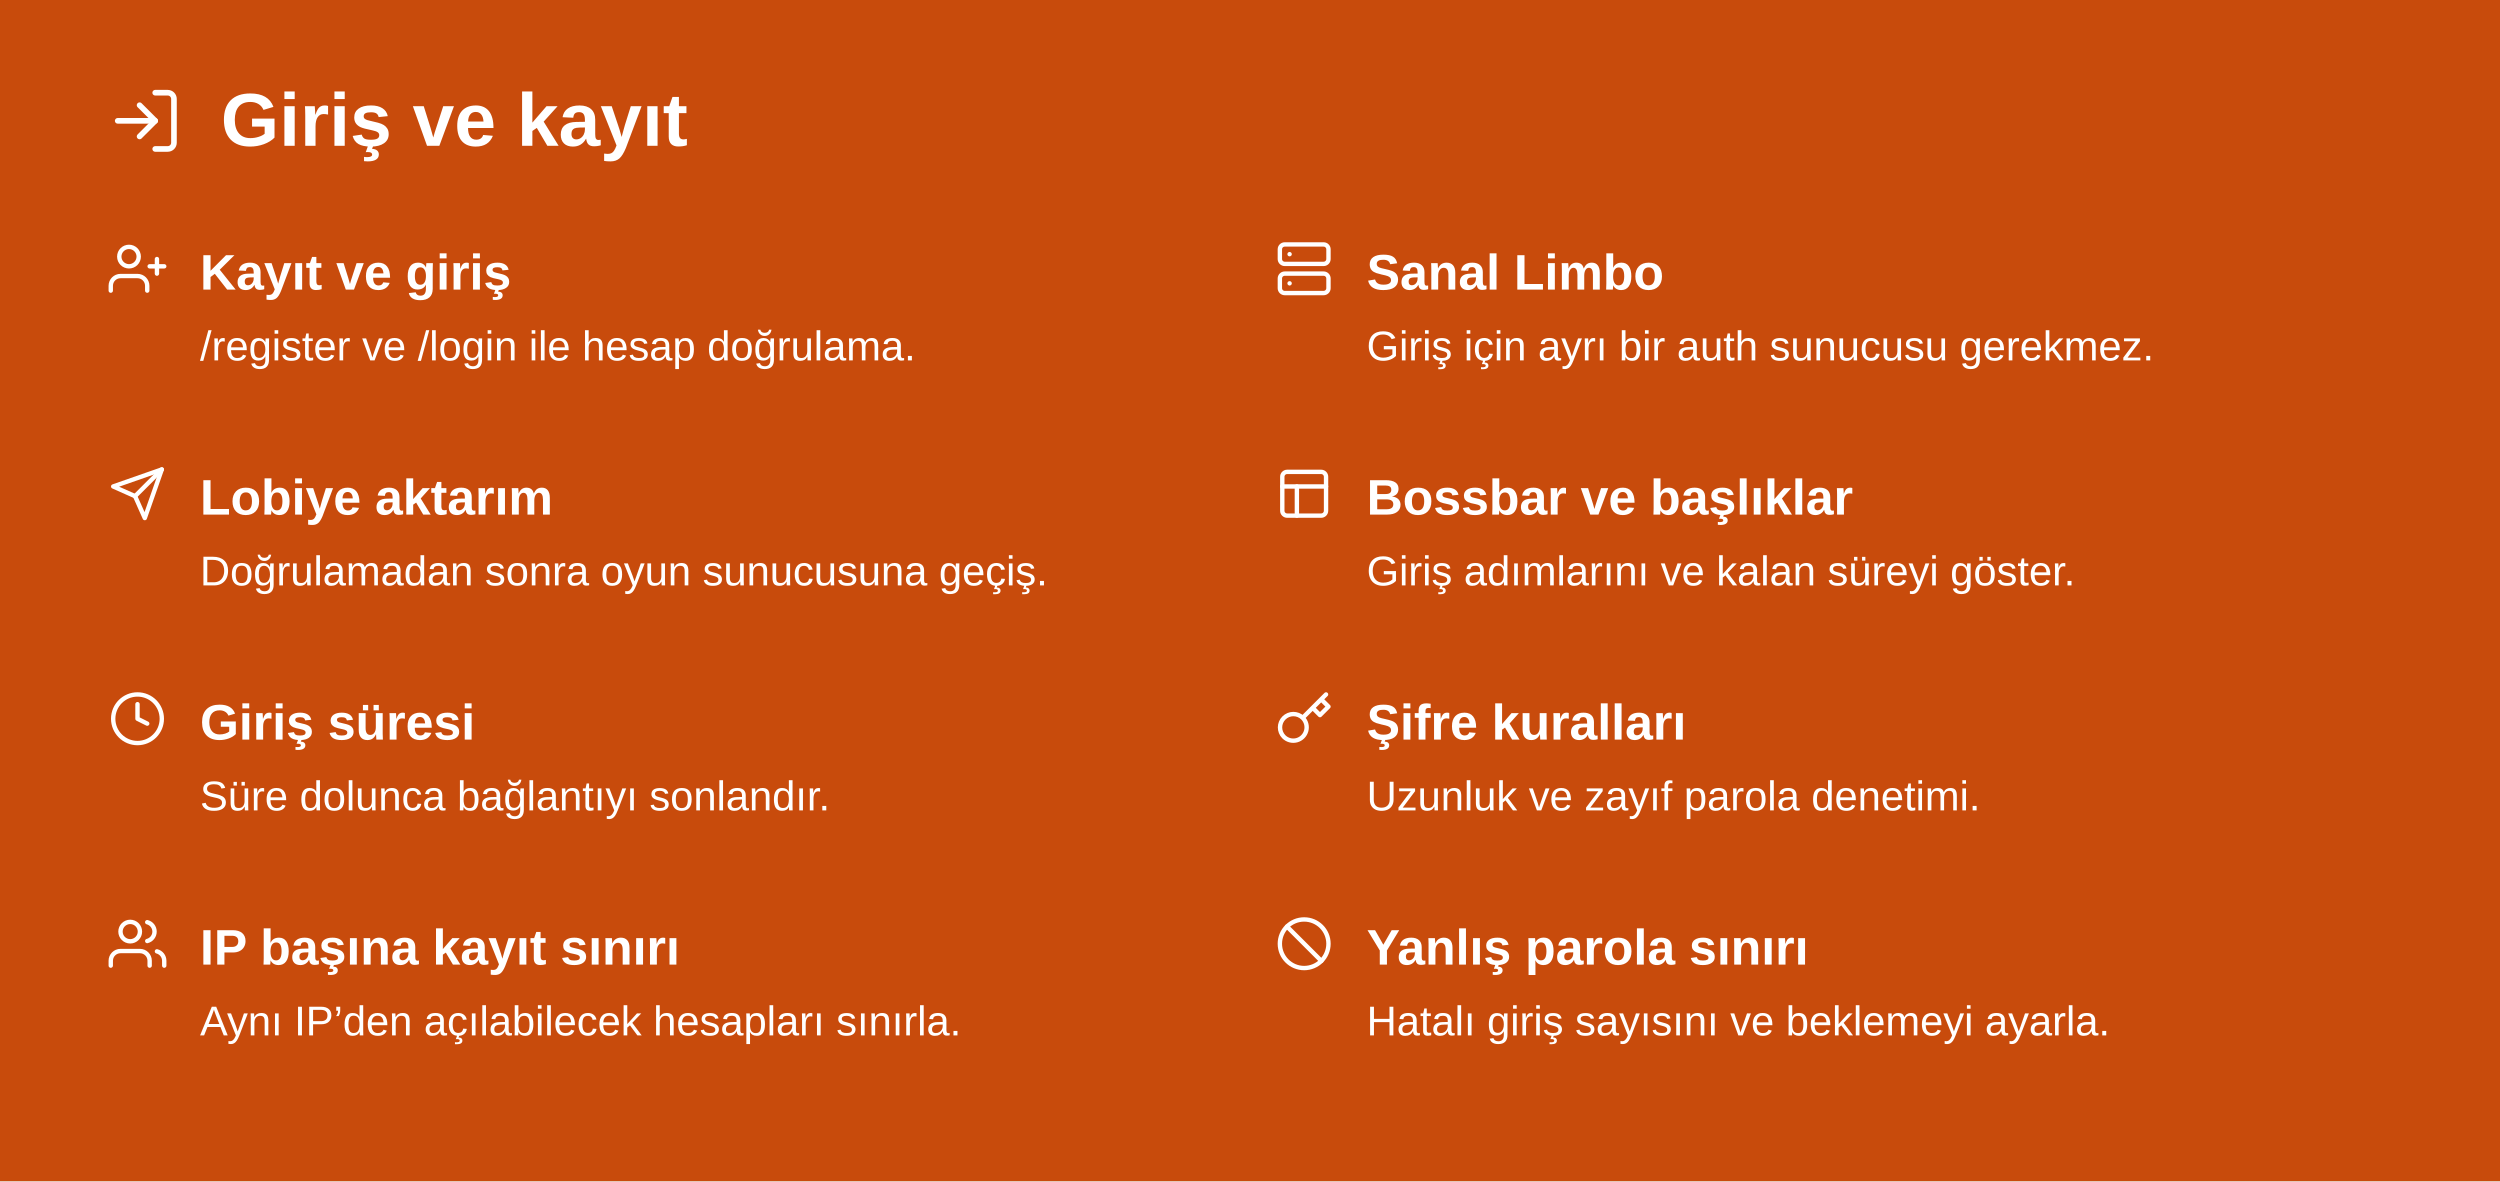
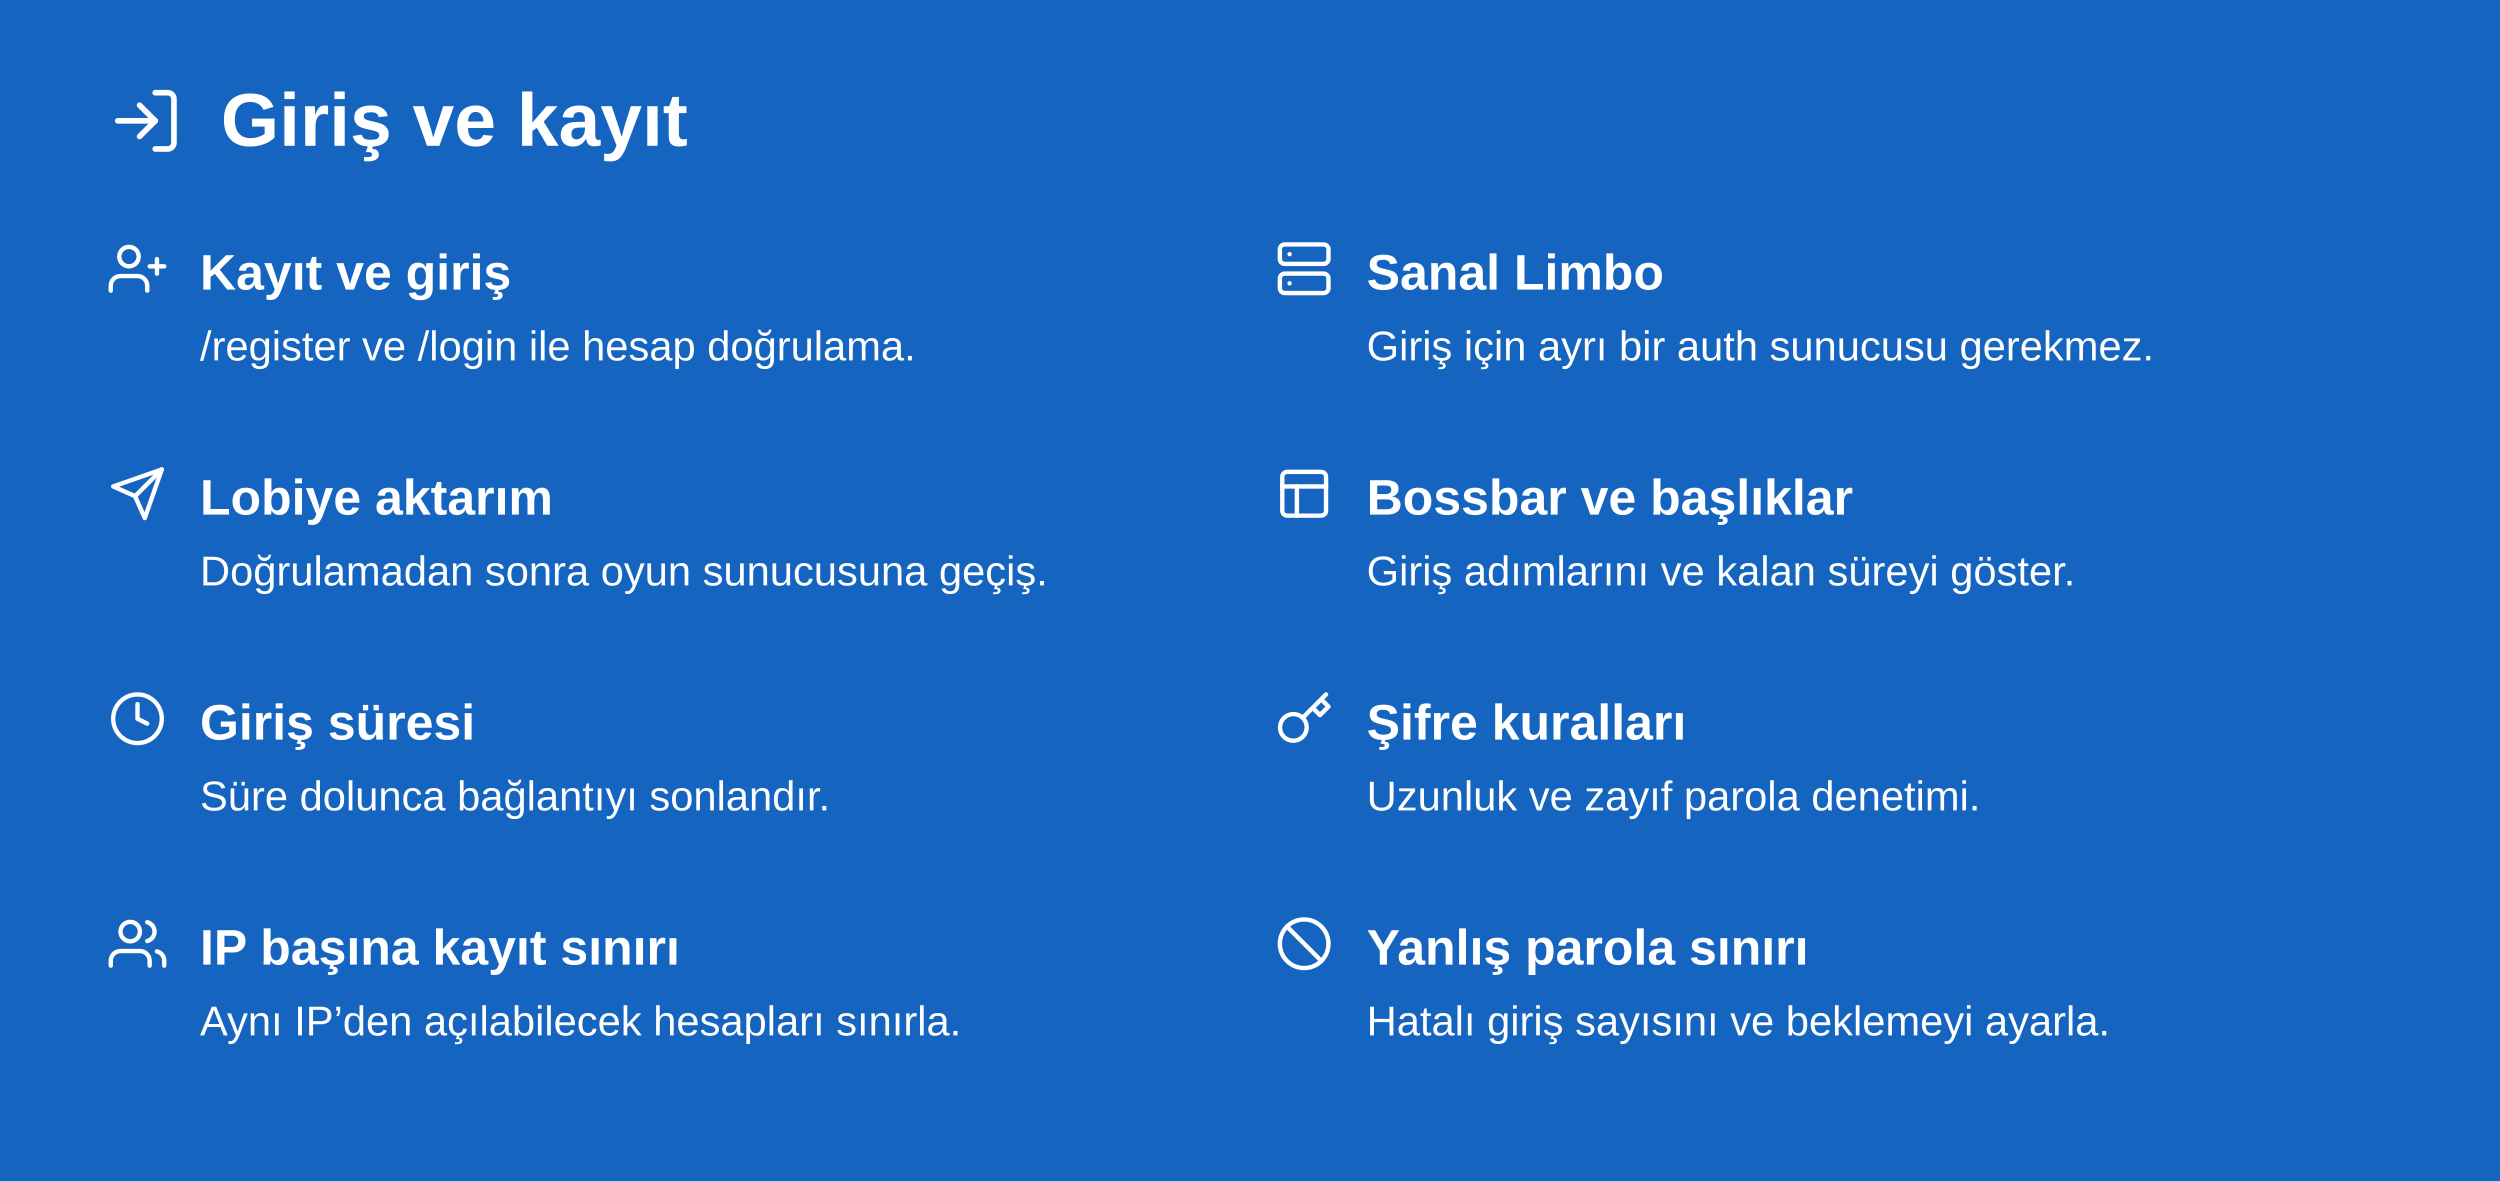
<svg xmlns="http://www.w3.org/2000/svg" width="1200" height="567" viewBox="0 0 1200 567" role="img" aria-labelledby="title desc">
-   <rect width="1200" height="567" fill="#C84B0C" />
+   <rect width="1200" height="567" fill="#1565C0" />
  <g fill="#fff" font-family="Segoe UI,Arial,sans-serif">
    <g data-feather="log-in" transform="translate(52 40) scale(1.5)" fill="none" stroke="#fff" stroke-width="1.8" stroke-linecap="round" stroke-linejoin="round">
      <path d="M15 3h4a2 2 0 0 1 2 2v14a2 2 0 0 1-2 2h-4" />
      <polyline points="10 17 15 12 10 7" />
      <line x1="15" y1="12" x2="3" y2="12" />
    </g>
    <text x="106" y="70" font-size="36" font-weight="700">Giriş ve kayıt</text>
    <g data-feather="user-plus" transform="translate(52 115) scale(1.1667)" fill="none" stroke="#fff" stroke-width="1.8" stroke-linecap="round" stroke-linejoin="round">
      <path d="M16 21v-2a4 4 0 0 0-4-4H5a4 4 0 0 0-4 4v2" />
      <circle cx="8.5" cy="7" r="4" />
      <line x1="20" y1="8" x2="20" y2="14" />
      <line x1="23" y1="11" x2="17" y2="11" />
    </g>
    <text x="96" y="139" font-size="24" font-weight="700">Kayıt ve giriş</text>
    <text x="96" y="173" font-size="20" font-weight="400">/register ve /login ile hesap doğrulama.</text>
    <g data-feather="server" transform="translate(612 115) scale(1.1667)" fill="none" stroke="#fff" stroke-width="1.8" stroke-linecap="round" stroke-linejoin="round">
      <rect x="2" y="2" width="20" height="8" rx="2" ry="2" />
      <rect x="2" y="14" width="20" height="8" rx="2" ry="2" />
      <line x1="6" y1="6" x2="6.01" y2="6" />
      <line x1="6" y1="18" x2="6.01" y2="18" />
    </g>
    <text x="656" y="139" font-size="24" font-weight="700">Sanal Limbo</text>
    <text x="656" y="173" font-size="20" font-weight="400">Giriş için ayrı bir auth sunucusu gerekmez.</text>
    <g data-feather="send" transform="translate(52 223) scale(1.1667)" fill="none" stroke="#fff" stroke-width="1.8" stroke-linecap="round" stroke-linejoin="round">
      <line x1="22" y1="2" x2="11" y2="13" />
      <polygon points="22 2 15 22 11 13 2 9 22 2" />
    </g>
    <text x="96" y="247" font-size="24" font-weight="700">Lobiye aktarım</text>
    <text x="96" y="281" font-size="20" font-weight="400">Doğrulamadan sonra oyun sunucusuna geçiş.</text>
    <g data-feather="layout" transform="translate(612 223) scale(1.1667)" fill="none" stroke="#fff" stroke-width="1.8" stroke-linecap="round" stroke-linejoin="round">
      <rect x="3" y="3" width="18" height="18" rx="2" ry="2" />
      <line x1="3" y1="9" x2="21" y2="9" />
      <line x1="9" y1="21" x2="9" y2="9" />
    </g>
    <text x="656" y="247" font-size="24" font-weight="700">Bossbar ve başlıklar</text>
    <text x="656" y="281" font-size="20" font-weight="400">Giriş adımlarını ve kalan süreyi göster.</text>
    <g data-feather="clock" transform="translate(52 331) scale(1.1667)" fill="none" stroke="#fff" stroke-width="1.8" stroke-linecap="round" stroke-linejoin="round">
      <circle cx="12" cy="12" r="10" />
      <polyline points="12 6 12 12 16 14" />
    </g>
    <text x="96" y="355" font-size="24" font-weight="700">Giriş süresi</text>
    <text x="96" y="389" font-size="20" font-weight="400">Süre dolunca bağlantıyı sonlandır.</text>
    <g data-feather="key" transform="translate(612 331) scale(1.1667)" fill="none" stroke="#fff" stroke-width="1.8" stroke-linecap="round" stroke-linejoin="round">
      <path d="M21 2l-2 2m-7.61 7.61a5.5 5.5 0 1 1-7.778 7.778 5.5 5.5 0 0 1 7.777-7.777zm0 0L15.5 7.5m0 0l3 3L22 7l-3-3m-3.5 3.5L19 4" />
    </g>
    <text x="656" y="355" font-size="24" font-weight="700">Şifre kuralları</text>
    <text x="656" y="389" font-size="20" font-weight="400">Uzunluk ve zayıf parola denetimi.</text>
    <g data-feather="users" transform="translate(52 439) scale(1.1667)" fill="none" stroke="#fff" stroke-width="1.8" stroke-linecap="round" stroke-linejoin="round">
      <path d="M17 21v-2a4 4 0 0 0-4-4H5a4 4 0 0 0-4 4v2" />
      <circle cx="9" cy="7" r="4" />
      <path d="M23 21v-2a4 4 0 0 0-3-3.87" />
      <path d="M16 3.13a4 4 0 0 1 0 7.75" />
    </g>
    <text x="96" y="463" font-size="24" font-weight="700">IP başına kayıt sınırı</text>
    <text x="96" y="497" font-size="20" font-weight="400">Aynı IP’den açılabilecek hesapları sınırla.</text>
    <g data-feather="slash" transform="translate(612 439) scale(1.1667)" fill="none" stroke="#fff" stroke-width="1.8" stroke-linecap="round" stroke-linejoin="round">
      <circle cx="12" cy="12" r="10" />
      <line x1="4.93" y1="4.93" x2="19.07" y2="19.07" />
    </g>
    <text x="656" y="463" font-size="24" font-weight="700">Yanlış parola sınırı</text>
    <text x="656" y="497" font-size="20" font-weight="400">Hatalı giriş sayısını ve beklemeyi ayarla.</text>
  </g>
</svg>
